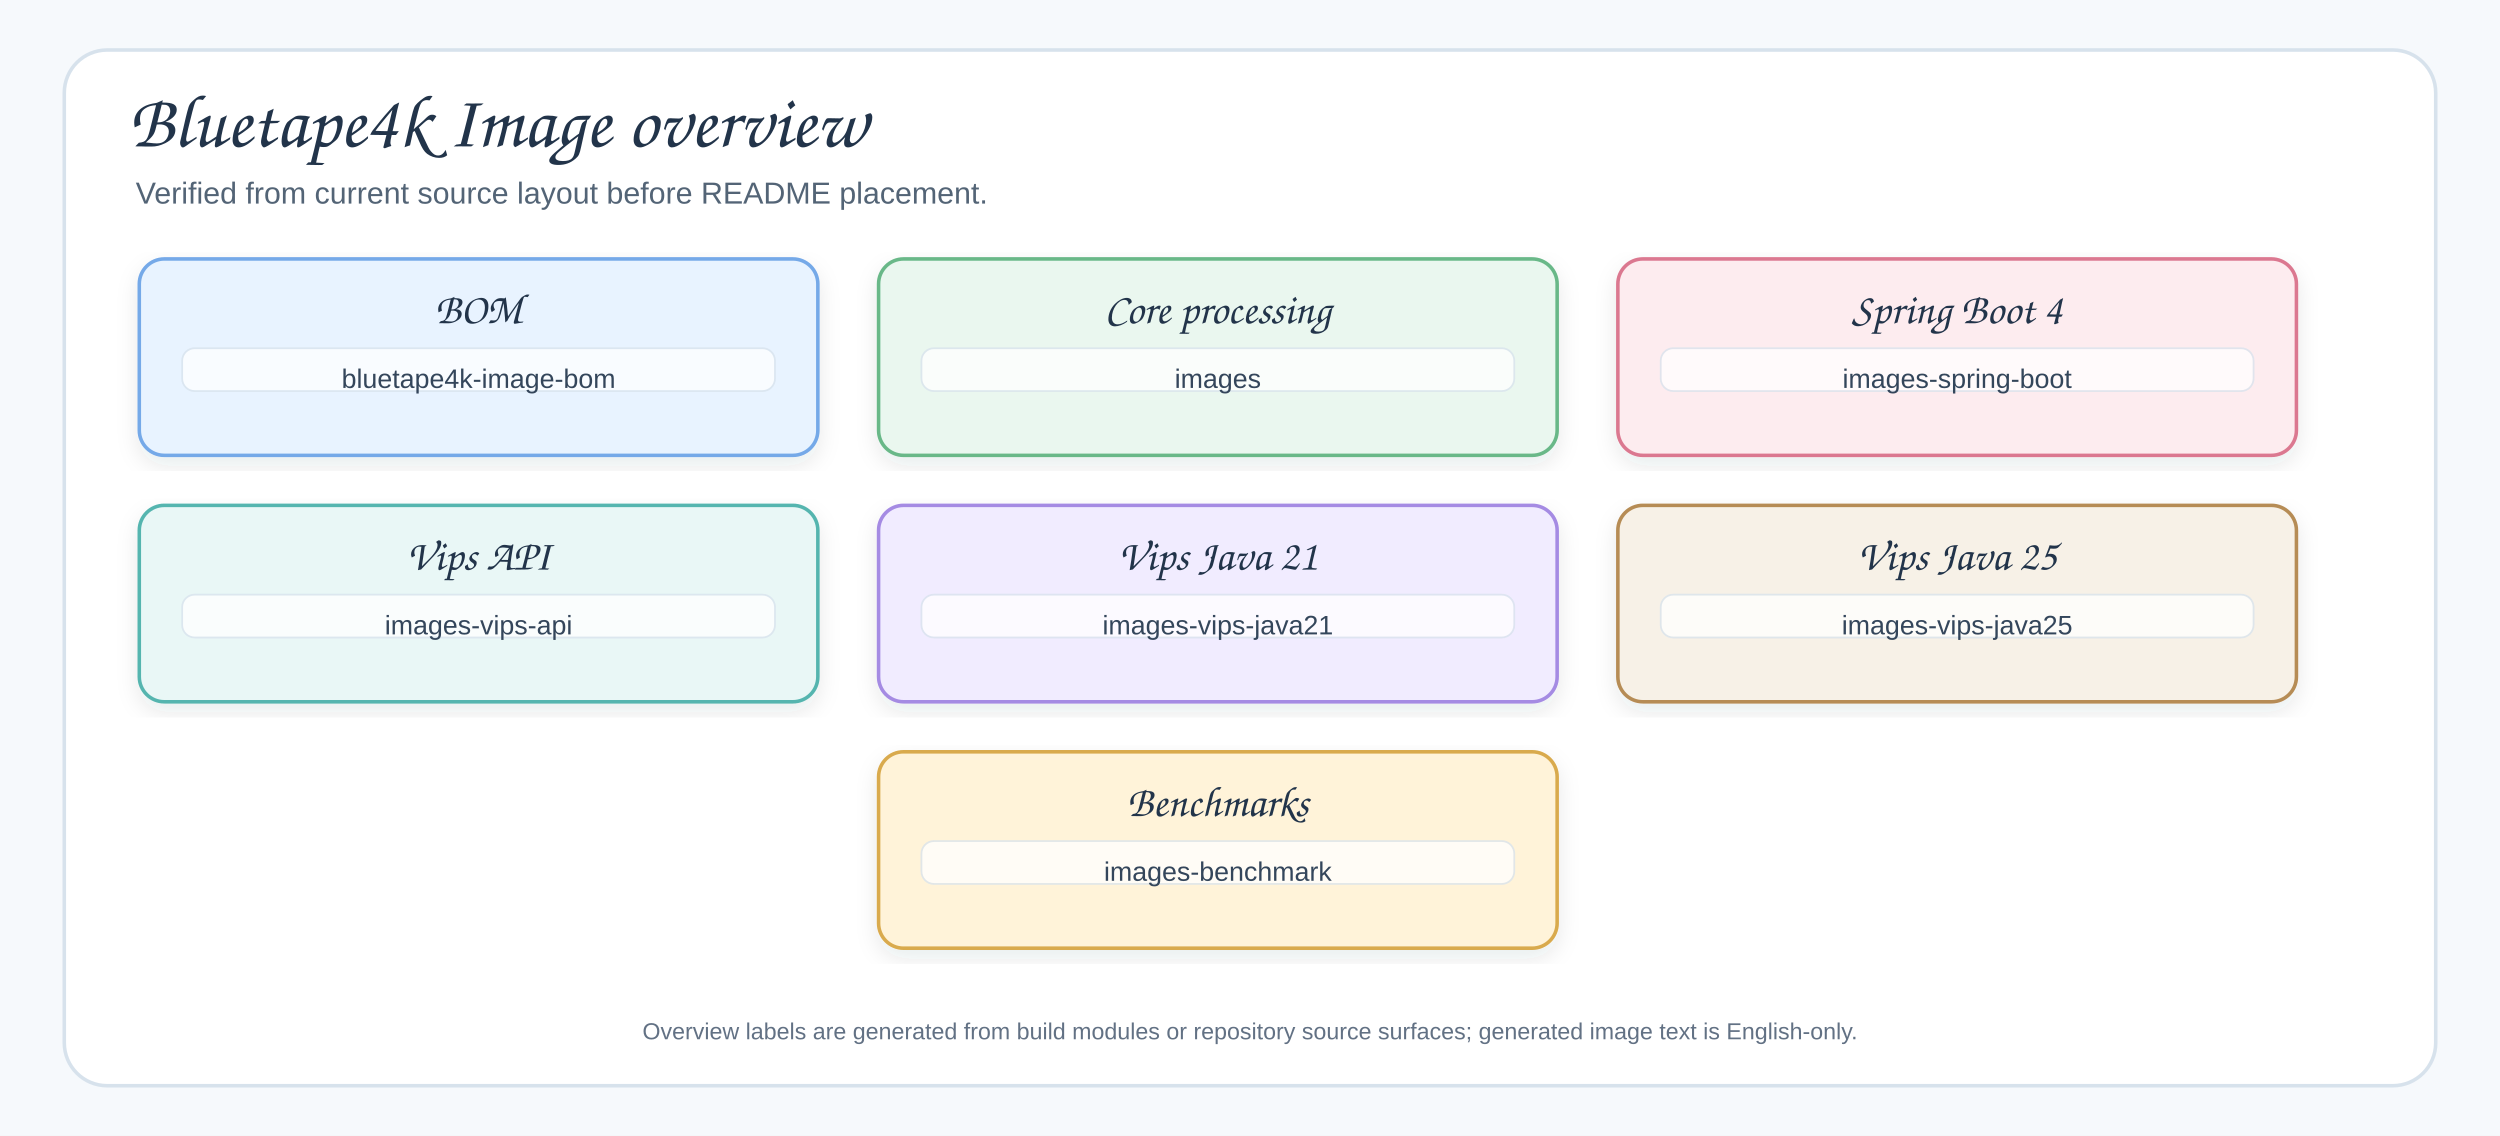
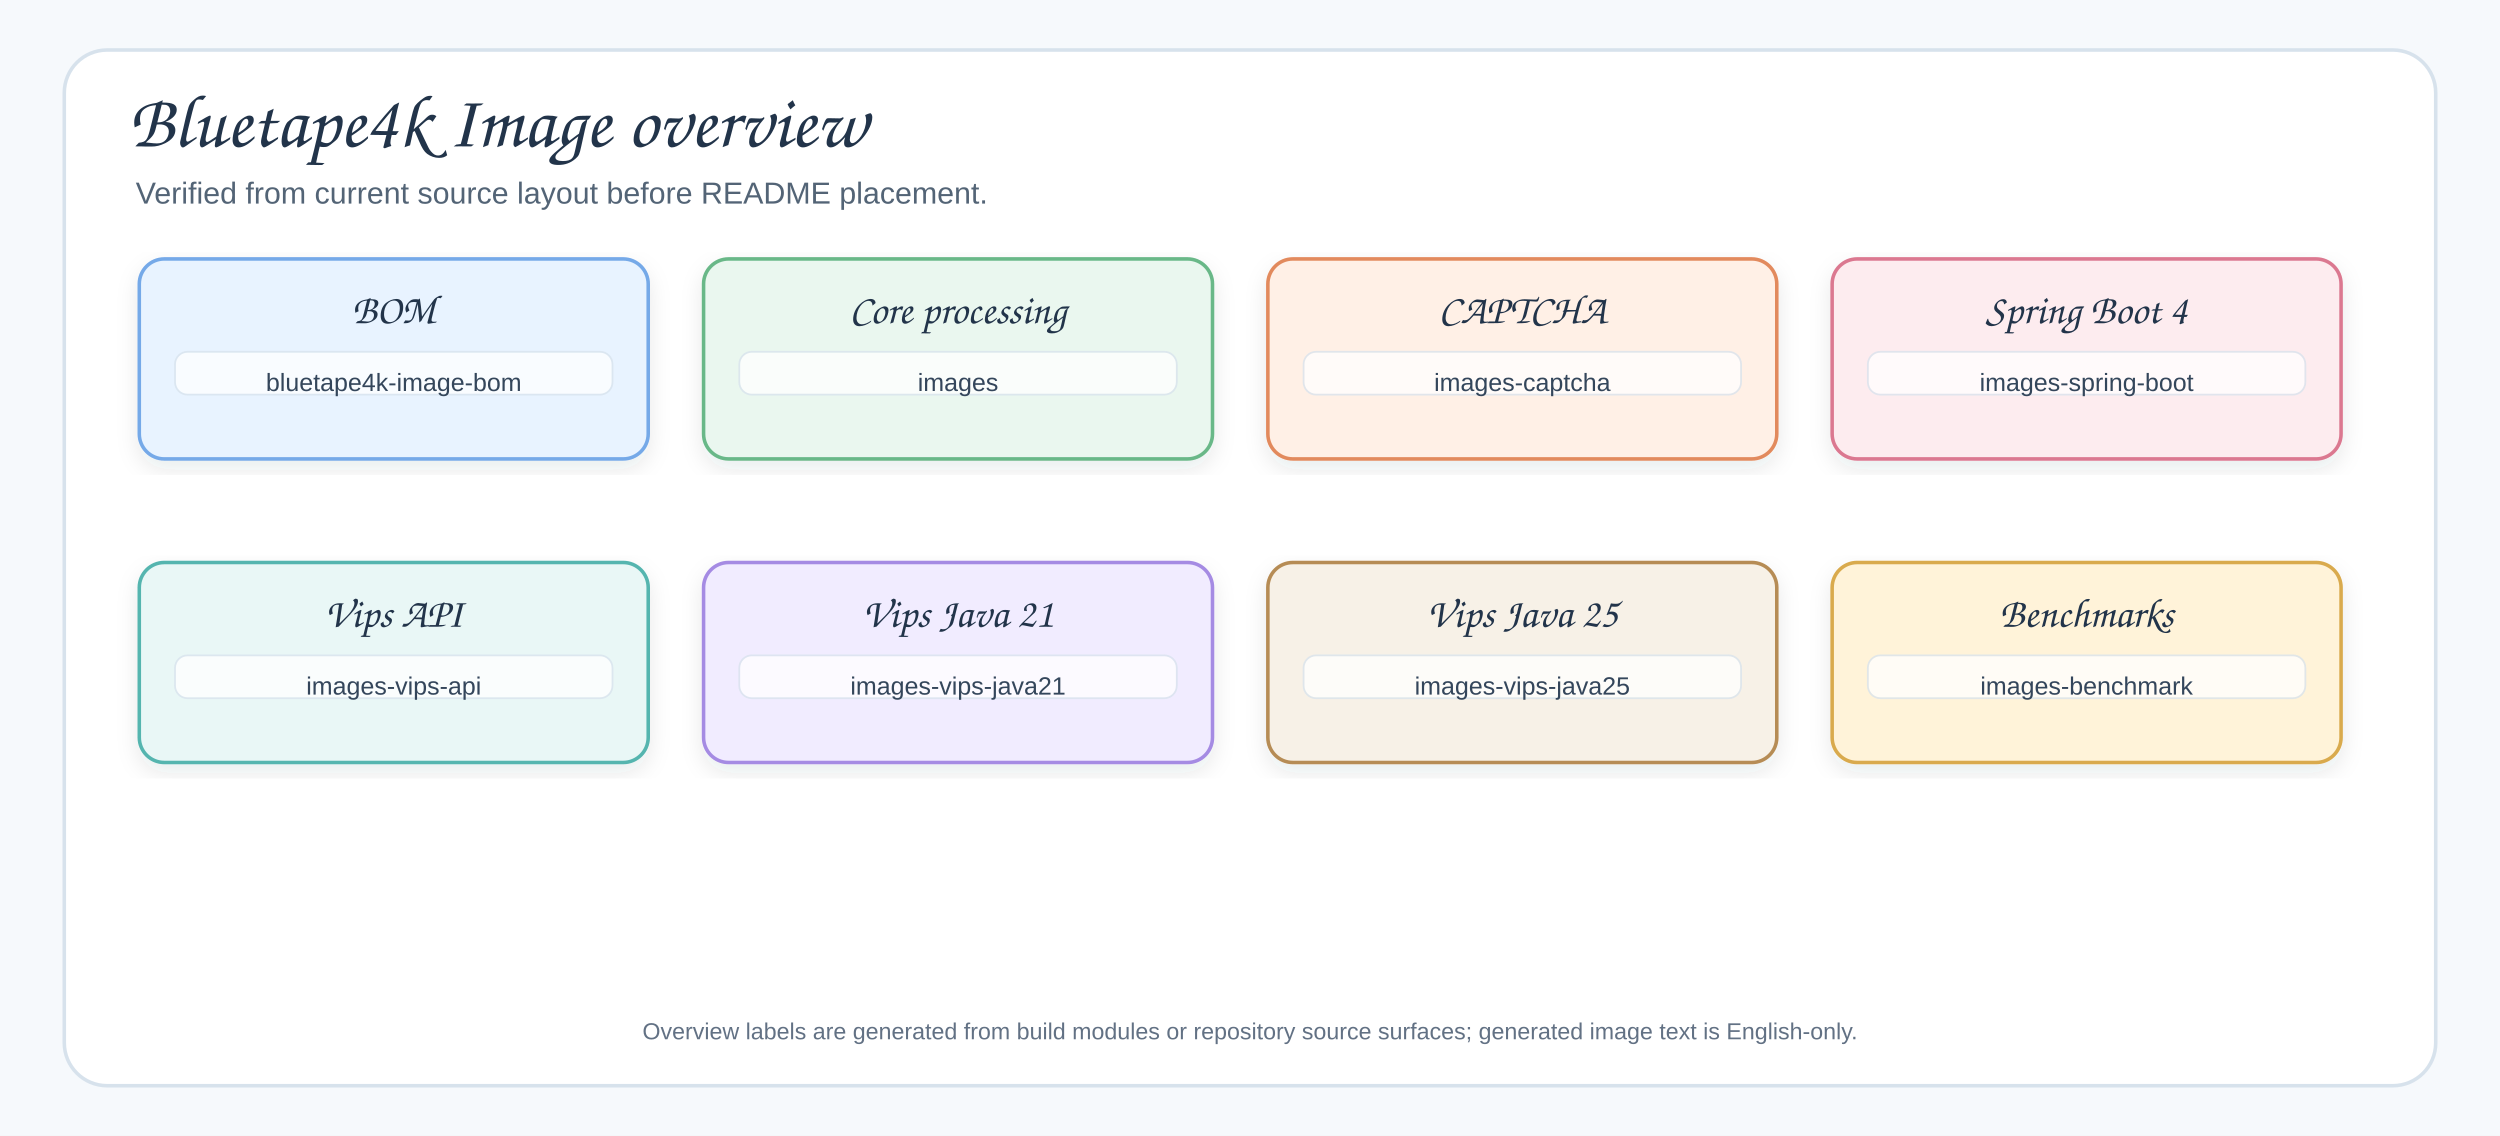
<svg xmlns="http://www.w3.org/2000/svg" width="1400" height="636" viewBox="0 0 1400 636" role="img" aria-labelledby="title desc">
  <defs>
    <filter id="shadow" x="-8%" y="-8%" width="116%" height="116%">
      <feDropShadow dx="0" dy="5" stdDeviation="6" flood-color="#203040" flood-opacity="0.09" />
    </filter>
-     <style>.canvas{fill:#F6F9FC}.frame{fill:#FFFFFF;stroke:#D7E2EC;stroke-width:2}.title{font-family:"Architects Daughter","Comic Sans MS","Comic Sans",cursive;font-size:42px;fill:#22344A;font-weight:400}.subtitle{font-family:"Comic Sans MS","Comic Sans","Comic Neue",Arial,sans-serif;font-size:17px;fill:#536476;font-weight:400}.group{filter:url(#shadow);stroke-width:2}.gtitle{font-family:"Architects Daughter","Comic Sans MS","Comic Sans",cursive;font-size:24px;fill:#22344A;font-weight:400}.label{font-family:"Comic Sans MS","Comic Sans","Comic Neue",Arial,sans-serif;font-size:15px;fill:#34465B;font-weight:400}.small{font-family:"Comic Sans MS","Comic Sans","Comic Neue",Arial,sans-serif;font-size:13px;fill:#627184;font-weight:400}.axis{font-family:"Architects Daughter","Comic Sans MS","Comic Sans",cursive;font-size:22px;fill:#22344A;font-weight:400}</style>
+     <style>.canvas{fill:#F6F9FC}.frame{fill:#FFFFFF;stroke:#D7E2EC;stroke-width:2}.title{font-family:"Architects Daughter","Comic Sans MS","Comic Sans",cursive;font-size:42px;fill:#22344A;font-weight:400}.subtitle{font-family:"Comic Sans MS","Comic Sans","Comic Neue",Arial,sans-serif;font-size:17px;fill:#536476;font-weight:400}.group{filter:url(#shadow);stroke-width:2}.gtitle{font-family:"Architects Daughter","Comic Sans MS","Comic Sans",cursive;font-size:23px;fill:#22344A;font-weight:400}.label{font-family:"Comic Sans MS","Comic Sans","Comic Neue",Arial,sans-serif;font-size:14px;fill:#34465B;font-weight:400}.small{font-family:"Comic Sans MS","Comic Sans","Comic Neue",Arial,sans-serif;font-size:13px;fill:#627184;font-weight:400}.axis{font-family:"Architects Daughter","Comic Sans MS","Comic Sans",cursive;font-size:22px;fill:#22344A;font-weight:400}</style>
  </defs>
  <rect class="canvas" width="1400" height="636" />
  <rect class="frame" x="36" y="28" width="1328" height="580" rx="24" />
  <text class="title" x="72" y="82">Bluetape4k Image overview</text>
  <text class="subtitle" x="76" y="114">Verified from current source layout before README placement.</text>
  <g transform="translate(78,145)">
-     <rect class="group" x="0" y="0" width="380" height="110" rx="14" fill="#E8F3FF" stroke="#75A9E8" />
-     <text class="gtitle" x="190" y="36" text-anchor="middle">BOM</text>
-     <rect x="24" y="50" width="332" height="24" rx="7" fill="#FFFFFF" opacity="0.76" stroke="#D7E2EC" />
-     <text class="label" x="190" y="68" text-anchor="middle" dominant-baseline="middle">bluetape4k-image-bom</text>
+     <rect class="group" x="0" y="0" width="285" height="112" rx="14" fill="#E8F3FF" stroke="#75A9E8" />
+     <text class="gtitle" x="142.5" y="36" text-anchor="middle">BOM</text>
+     <rect x="20" y="52" width="245" height="24" rx="7" fill="#FFFFFF" opacity="0.76" stroke="#D7E2EC" />
+     <text class="label" x="142.5" y="70" text-anchor="middle" dominant-baseline="middle">bluetape4k-image-bom</text>
  </g>
-   <g transform="translate(492,145)">
-     <rect class="group" x="0" y="0" width="380" height="110" rx="14" fill="#EAF7EF" stroke="#69B888" />
-     <text class="gtitle" x="190" y="36" text-anchor="middle">Core processing</text>
-     <rect x="24" y="50" width="332" height="24" rx="7" fill="#FFFFFF" opacity="0.76" stroke="#D7E2EC" />
-     <text class="label" x="190" y="68" text-anchor="middle" dominant-baseline="middle">images</text>
+   <g transform="translate(394,145)">
+     <rect class="group" x="0" y="0" width="285" height="112" rx="14" fill="#EAF7EF" stroke="#69B888" />
+     <text class="gtitle" x="142.5" y="36" text-anchor="middle">Core processing</text>
+     <rect x="20" y="52" width="245" height="24" rx="7" fill="#FFFFFF" opacity="0.76" stroke="#D7E2EC" />
+     <text class="label" x="142.5" y="70" text-anchor="middle" dominant-baseline="middle">images</text>
  </g>
-   <g transform="translate(906,145)">
-     <rect class="group" x="0" y="0" width="380" height="110" rx="14" fill="#FDECEF" stroke="#DB7890" />
-     <text class="gtitle" x="190" y="36" text-anchor="middle">Spring Boot 4</text>
-     <rect x="24" y="50" width="332" height="24" rx="7" fill="#FFFFFF" opacity="0.76" stroke="#D7E2EC" />
-     <text class="label" x="190" y="68" text-anchor="middle" dominant-baseline="middle">images-spring-boot</text>
+   <g transform="translate(710,145)">
+     <rect class="group" x="0" y="0" width="285" height="112" rx="14" fill="#FFF0E6" stroke="#E28A5D" />
+     <text class="gtitle" x="142.5" y="36" text-anchor="middle">CAPTCHA</text>
+     <rect x="20" y="52" width="245" height="24" rx="7" fill="#FFFFFF" opacity="0.76" stroke="#D7E2EC" />
+     <text class="label" x="142.5" y="70" text-anchor="middle" dominant-baseline="middle">images-captcha</text>
  </g>
-   <g transform="translate(78,283)">
-     <rect class="group" x="0" y="0" width="380" height="110" rx="14" fill="#E9F7F6" stroke="#55B5AF" />
-     <text class="gtitle" x="190" y="36" text-anchor="middle">Vips API</text>
-     <rect x="24" y="50" width="332" height="24" rx="7" fill="#FFFFFF" opacity="0.76" stroke="#D7E2EC" />
-     <text class="label" x="190" y="68" text-anchor="middle" dominant-baseline="middle">images-vips-api</text>
+   <g transform="translate(1026,145)">
+     <rect class="group" x="0" y="0" width="285" height="112" rx="14" fill="#FDECEF" stroke="#DB7890" />
+     <text class="gtitle" x="142.5" y="36" text-anchor="middle">Spring Boot 4</text>
+     <rect x="20" y="52" width="245" height="24" rx="7" fill="#FFFFFF" opacity="0.76" stroke="#D7E2EC" />
+     <text class="label" x="142.5" y="70" text-anchor="middle" dominant-baseline="middle">images-spring-boot</text>
  </g>
-   <g transform="translate(492,283)">
-     <rect class="group" x="0" y="0" width="380" height="110" rx="14" fill="#F1ECFF" stroke="#A58BE3" />
-     <text class="gtitle" x="190" y="36" text-anchor="middle">Vips Java 21</text>
-     <rect x="24" y="50" width="332" height="24" rx="7" fill="#FFFFFF" opacity="0.76" stroke="#D7E2EC" />
-     <text class="label" x="190" y="68" text-anchor="middle" dominant-baseline="middle">images-vips-java21</text>
+   <g transform="translate(78,315)">
+     <rect class="group" x="0" y="0" width="285" height="112" rx="14" fill="#E9F7F6" stroke="#55B5AF" />
+     <text class="gtitle" x="142.5" y="36" text-anchor="middle">Vips API</text>
+     <rect x="20" y="52" width="245" height="24" rx="7" fill="#FFFFFF" opacity="0.76" stroke="#D7E2EC" />
+     <text class="label" x="142.5" y="70" text-anchor="middle" dominant-baseline="middle">images-vips-api</text>
  </g>
-   <g transform="translate(906,283)">
-     <rect class="group" x="0" y="0" width="380" height="110" rx="14" fill="#F7F1E7" stroke="#B68C55" />
-     <text class="gtitle" x="190" y="36" text-anchor="middle">Vips Java 25</text>
-     <rect x="24" y="50" width="332" height="24" rx="7" fill="#FFFFFF" opacity="0.76" stroke="#D7E2EC" />
-     <text class="label" x="190" y="68" text-anchor="middle" dominant-baseline="middle">images-vips-java25</text>
+   <g transform="translate(394,315)">
+     <rect class="group" x="0" y="0" width="285" height="112" rx="14" fill="#F1ECFF" stroke="#A58BE3" />
+     <text class="gtitle" x="142.5" y="36" text-anchor="middle">Vips Java 21</text>
+     <rect x="20" y="52" width="245" height="24" rx="7" fill="#FFFFFF" opacity="0.76" stroke="#D7E2EC" />
+     <text class="label" x="142.5" y="70" text-anchor="middle" dominant-baseline="middle">images-vips-java21</text>
  </g>
-   <g transform="translate(492,421)">
-     <rect class="group" x="0" y="0" width="380" height="110" rx="14" fill="#FFF3D9" stroke="#D9AA4D" />
-     <text class="gtitle" x="190" y="36" text-anchor="middle">Benchmarks</text>
-     <rect x="24" y="50" width="332" height="24" rx="7" fill="#FFFFFF" opacity="0.76" stroke="#D7E2EC" />
-     <text class="label" x="190" y="68" text-anchor="middle" dominant-baseline="middle">images-benchmark</text>
+   <g transform="translate(710,315)">
+     <rect class="group" x="0" y="0" width="285" height="112" rx="14" fill="#F7F1E7" stroke="#B68C55" />
+     <text class="gtitle" x="142.5" y="36" text-anchor="middle">Vips Java 25</text>
+     <rect x="20" y="52" width="245" height="24" rx="7" fill="#FFFFFF" opacity="0.76" stroke="#D7E2EC" />
+     <text class="label" x="142.5" y="70" text-anchor="middle" dominant-baseline="middle">images-vips-java25</text>
+   </g>
+   <g transform="translate(1026,315)">
+     <rect class="group" x="0" y="0" width="285" height="112" rx="14" fill="#FFF3D9" stroke="#D9AA4D" />
+     <text class="gtitle" x="142.5" y="36" text-anchor="middle">Benchmarks</text>
+     <rect x="20" y="52" width="245" height="24" rx="7" fill="#FFFFFF" opacity="0.76" stroke="#D7E2EC" />
+     <text class="label" x="142.5" y="70" text-anchor="middle" dominant-baseline="middle">images-benchmark</text>
  </g>
  <text class="small" x="700.0" y="582" text-anchor="middle">Overview labels are generated from build modules or repository source surfaces; generated image text is English-only.</text>
</svg>
